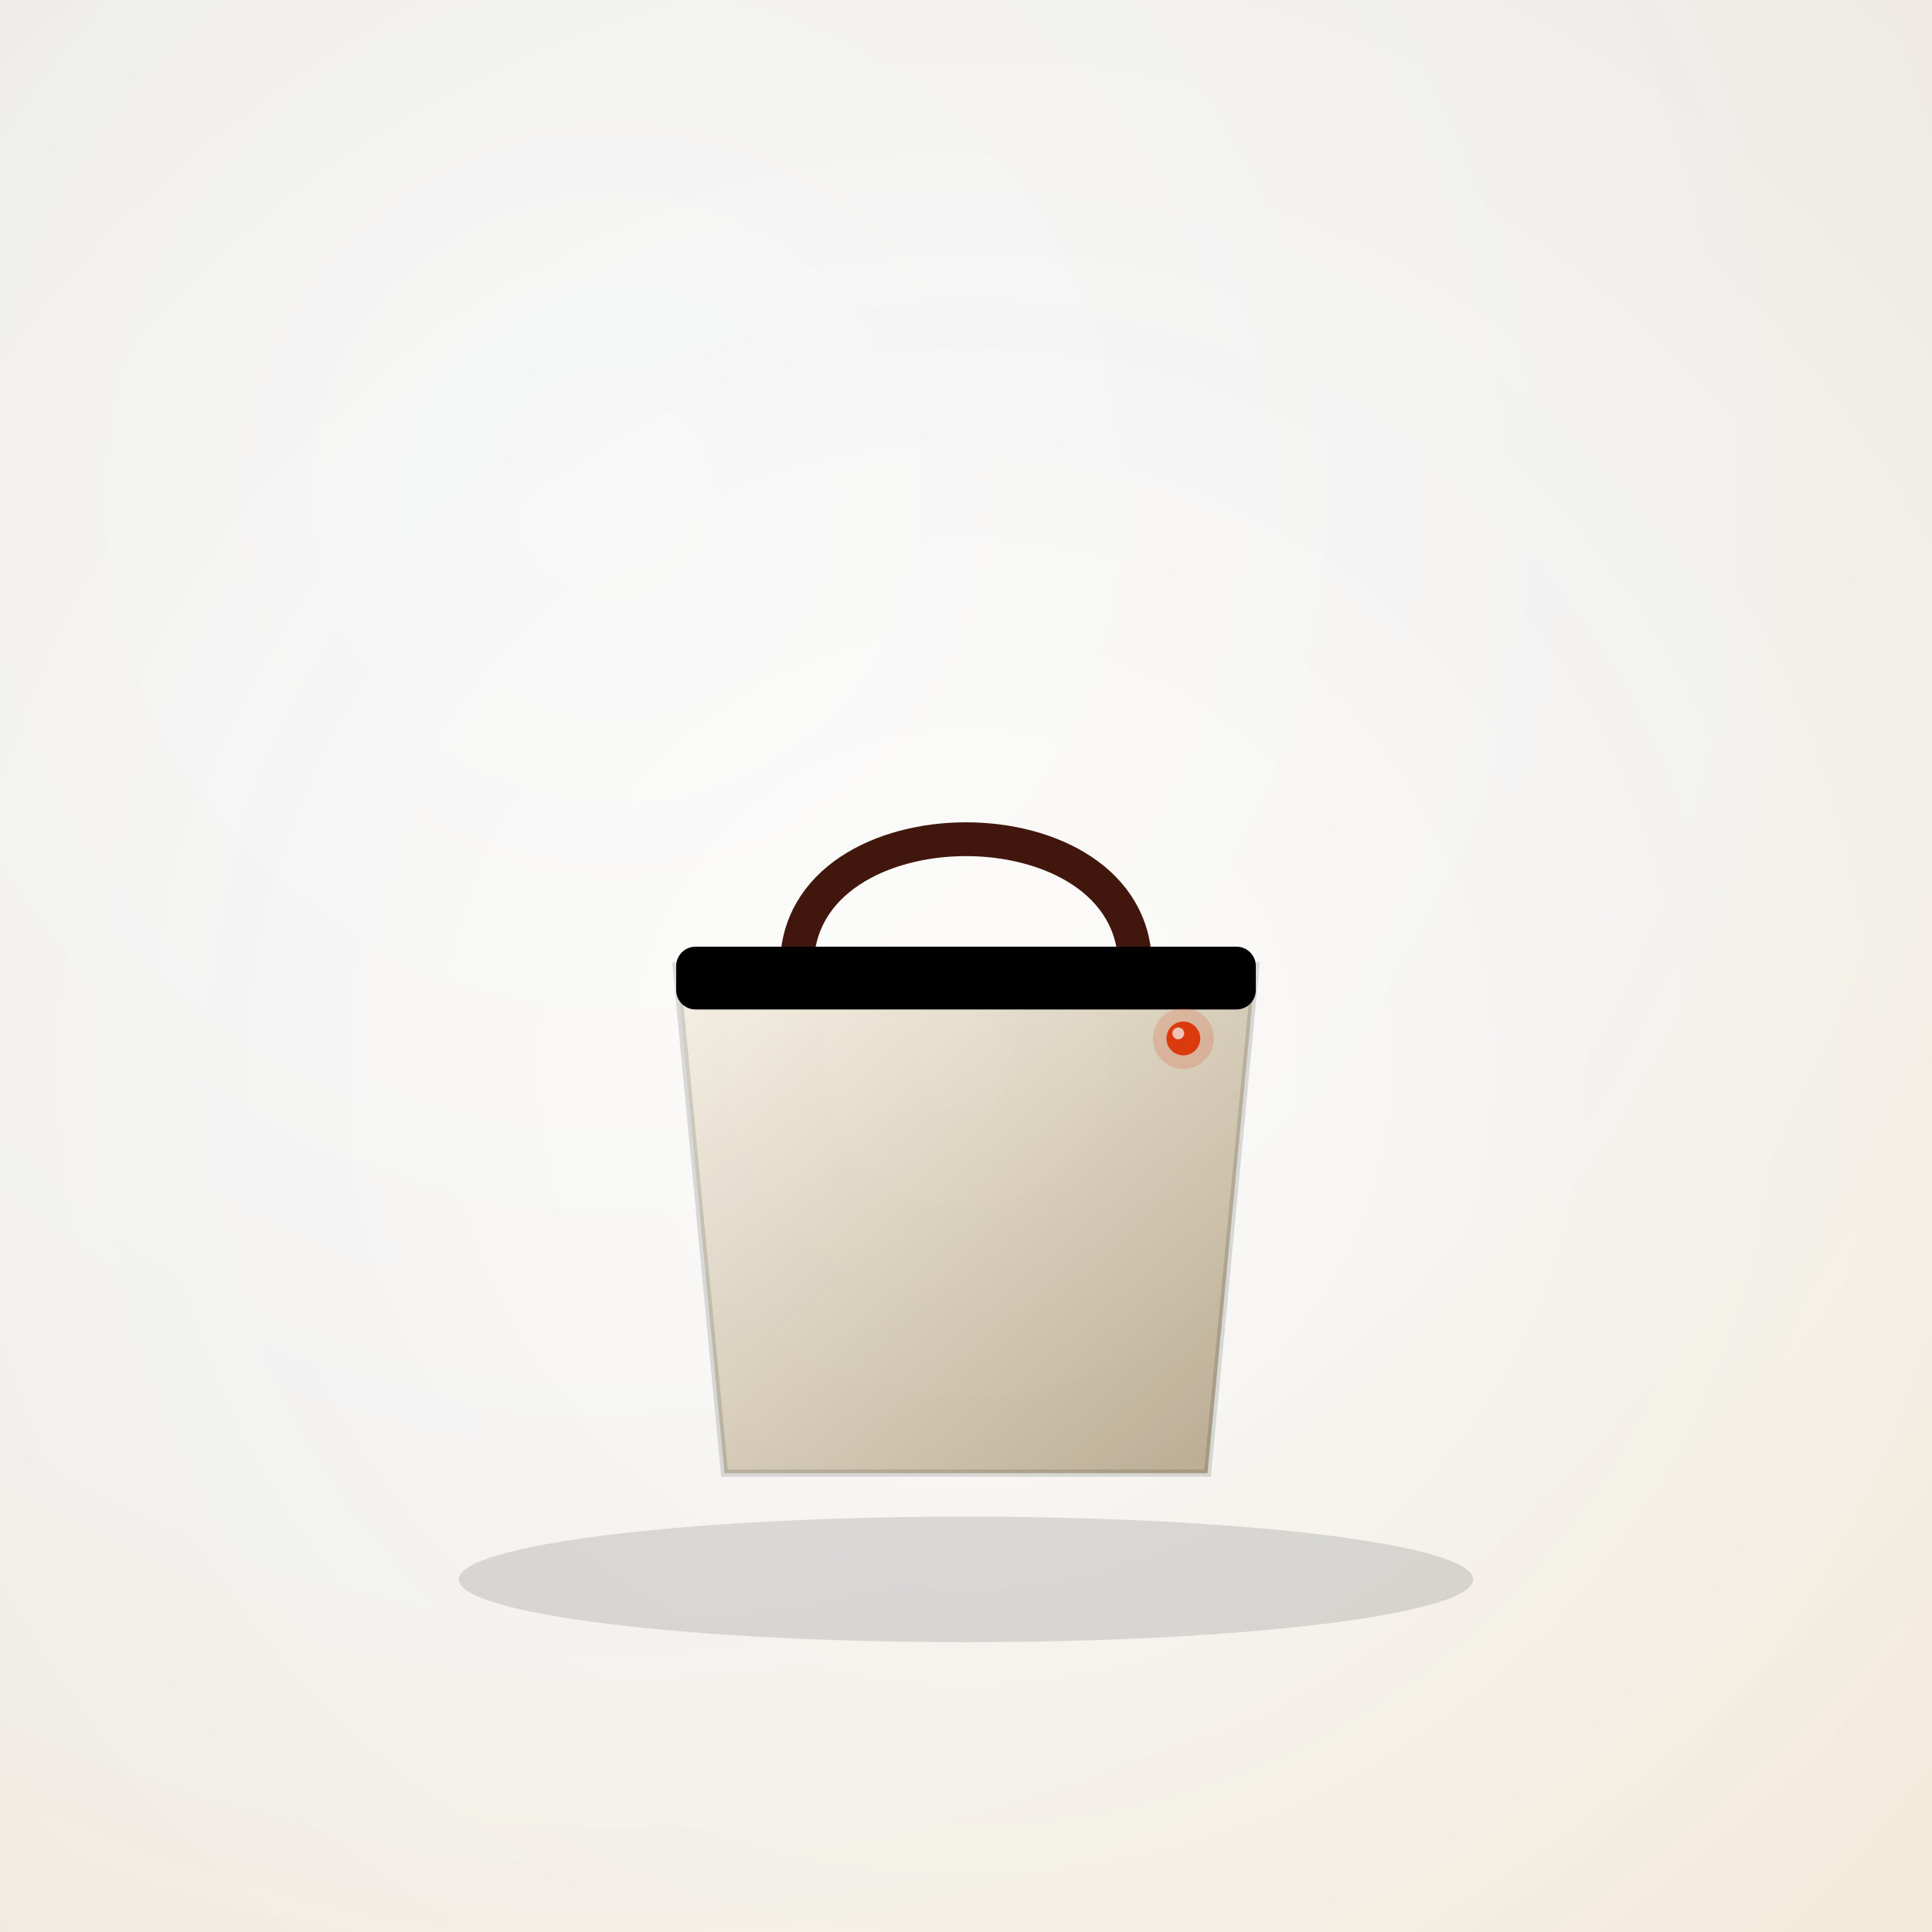
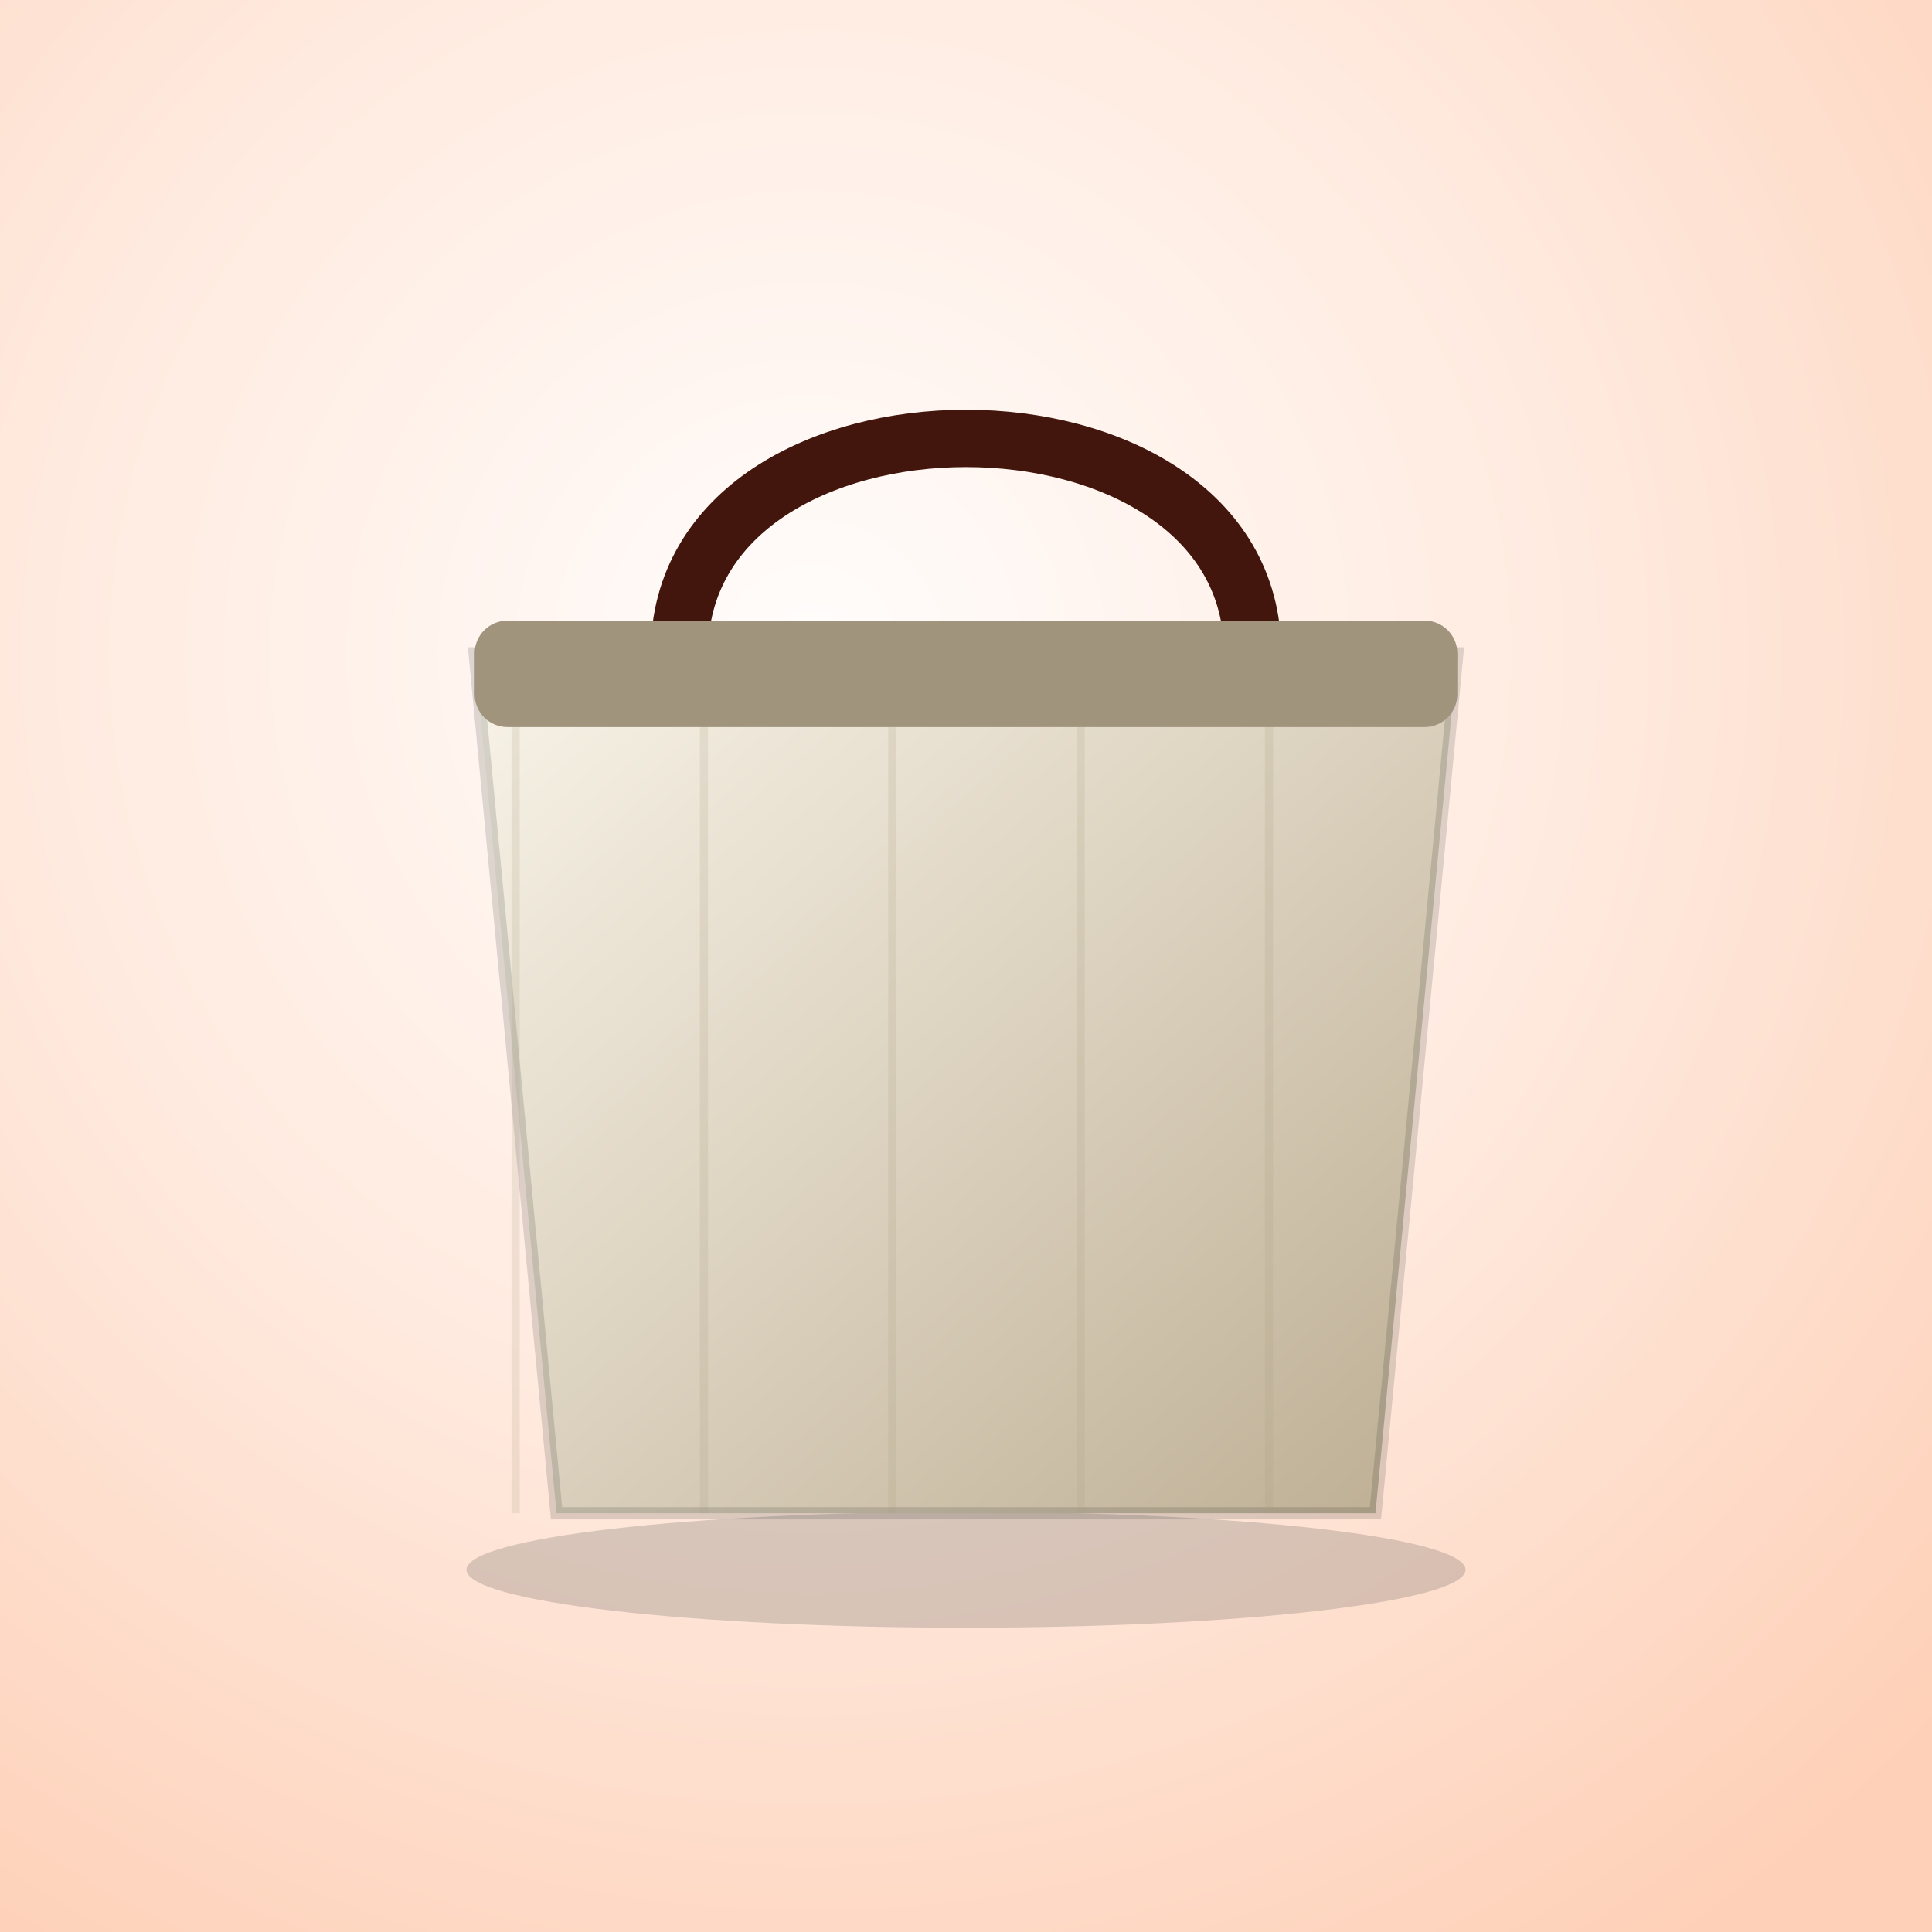
<svg xmlns="http://www.w3.org/2000/svg" viewBox="0 0 800 800" width="800" height="800">
  <defs>
-     <radialGradient id="wash71" cx="0.32" cy="0.26" r="0.95">
-       <stop offset="0" stop-color="#FFFFFF" stop-opacity="1" />
-       <stop offset="0.55" stop-color="#FBFAF8" stop-opacity="1" />
-       <stop offset="1" stop-color="#FEF6E6" stop-opacity="1" />
+     <radialGradient id="glow79" cx="0.42" cy="0.34" r="0.8">
+       <stop offset="0" stop-color="#FFFFFF" stop-opacity="0.95" />
+       <stop offset="0.5" stop-color="#FFFFFF" stop-opacity="0.55" />
+       <stop offset="1" stop-color="#FFFFFF" stop-opacity="0" />
    </radialGradient>
-     <radialGradient id="vig72" cx="0.5" cy="0.55" r="0.75">
-       <stop offset="0" stop-color="#0E1014" stop-opacity="0" />
-       <stop offset="1" stop-color="#0E1014" stop-opacity="0.06" />
-     </radialGradient>
-     <linearGradient id="tote73" x1="0" y1="0" x2="1" y2="1">
+     <linearGradient id="tote80" x1="0" y1="0" x2="1" y2="1">
      <stop offset="0" stop-color="#f9f4e9" stop-opacity="1" />
      <stop offset="1" stop-color="#bdae93" stop-opacity="1" />
    </linearGradient>
  </defs>
-   <rect width="800" height="800" fill="#FBFAF8" />
-   <rect width="800" height="800" fill="url(#wash71)" />
-   <ellipse cx="400" cy="654" rx="210" ry="26" fill="#0E1014" opacity="0.13" filter="url(#blur74)" />
-   <path d="M 280 400 L 520 400 L 500 610 L 300 610 Z" fill="url(#tote73)" stroke="#0E1014" stroke-width="3" stroke-opacity="0.14" />
-   <line x1="290" y1="400" x2="290" y2="610" stroke="#aa9dNaN" stroke-width="2" stroke-opacity="0.18" />
-   <line x1="336" y1="400" x2="336" y2="610" stroke="#aa9dNaN" stroke-width="2" stroke-opacity="0.18" />
-   <line x1="382" y1="400" x2="382" y2="610" stroke="#aa9dNaN" stroke-width="2" stroke-opacity="0.18" />
-   <line x1="428" y1="400" x2="428" y2="610" stroke="#aa9dNaN" stroke-width="2" stroke-opacity="0.18" />
-   <line x1="474" y1="400" x2="474" y2="610" stroke="#aa9dNaN" stroke-width="2" stroke-opacity="0.18" />
-   <path d="M 330 400 C 330 330 470 330 470 400" fill="none" stroke="#42160c" stroke-width="14" stroke-linecap="round" />
-   <rect x="280" y="392" width="240" height="26" rx="8" fill="#a194NaN" />
-   <g>
-     <circle cx="490" cy="430" r="12.6" fill="#DC3A0C" opacity="0.18" />
-     <circle cx="490" cy="430" r="7" fill="#DC3A0C" />
-     <circle cx="487.9" cy="427.9" r="2.45" fill="#FFFFFF" opacity="0.7" />
+   <rect width="800" height="800" fill="#fed0b7" />
+   <rect width="800" height="800" fill="url(#glow79)" />
+   <ellipse cx="400" cy="650" rx="206.851" ry="24" fill="#0E1014" opacity="0.16" filter="url(#blur81)" />
+   <g transform="translate(-278.20,-407.65) scale(1.6955)">
+     <path d="M 280 400 L 520 400 L 500 610 L 300 610 Z" fill="url(#tote80)" stroke="#0E1014" stroke-width="3" stroke-opacity="0.14" />
+     <line x1="290" y1="400" x2="290" y2="610" stroke="#aa9d84" stroke-width="2" stroke-opacity="0.18" />
+     <line x1="336" y1="400" x2="336" y2="610" stroke="#aa9d84" stroke-width="2" stroke-opacity="0.18" />
+     <line x1="382" y1="400" x2="382" y2="610" stroke="#aa9d84" stroke-width="2" stroke-opacity="0.18" />
+     <line x1="428" y1="400" x2="428" y2="610" stroke="#aa9d84" stroke-width="2" stroke-opacity="0.18" />
+     <line x1="474" y1="400" x2="474" y2="610" stroke="#aa9d84" stroke-width="2" stroke-opacity="0.18" />
+     <path d="M 330 400 C 330 330 470 330 470 400" fill="none" stroke="#42160c" stroke-width="14" stroke-linecap="round" />
+     <rect x="280" y="392" width="240" height="26" rx="8" fill="#a1947d" />
  </g>
-   <rect width="800" height="800" fill="url(#vig72)" />
</svg>
